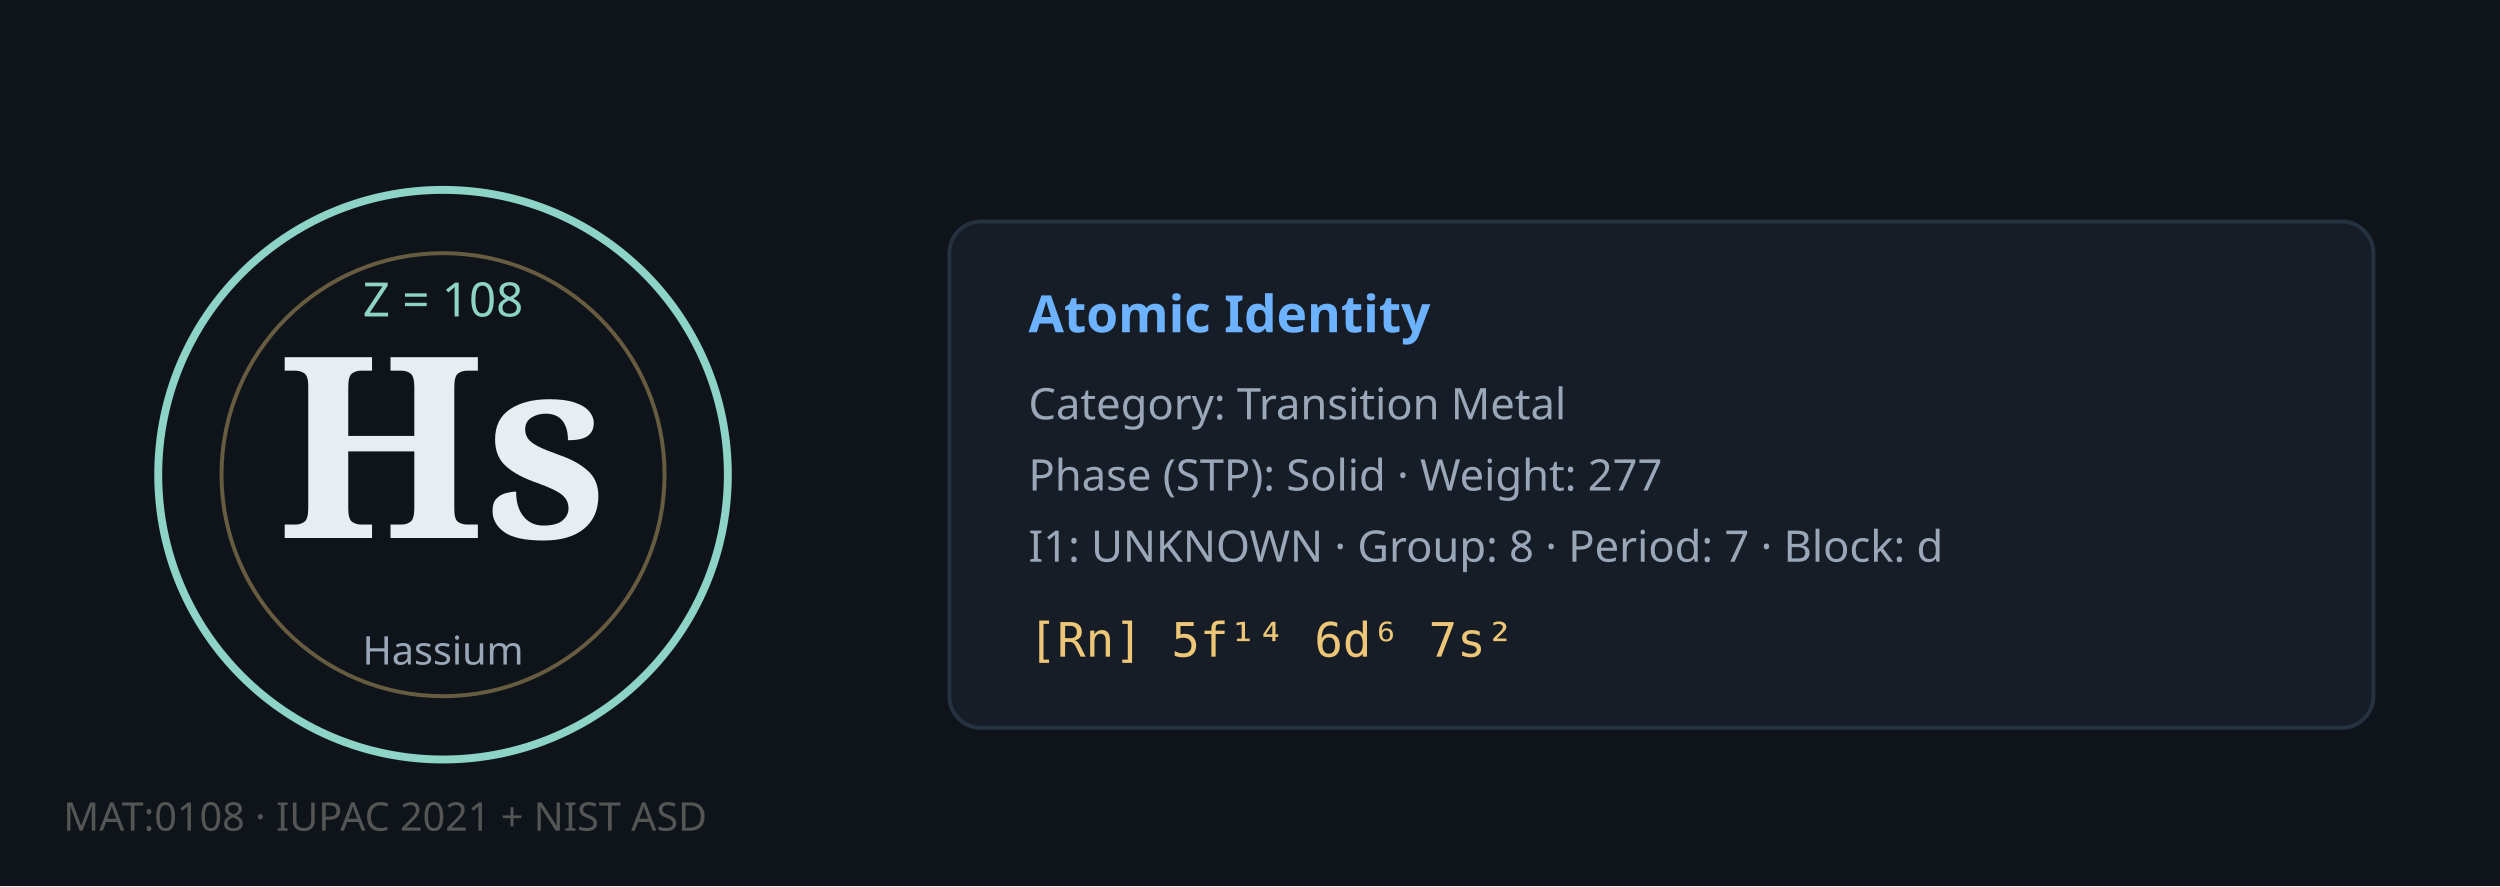
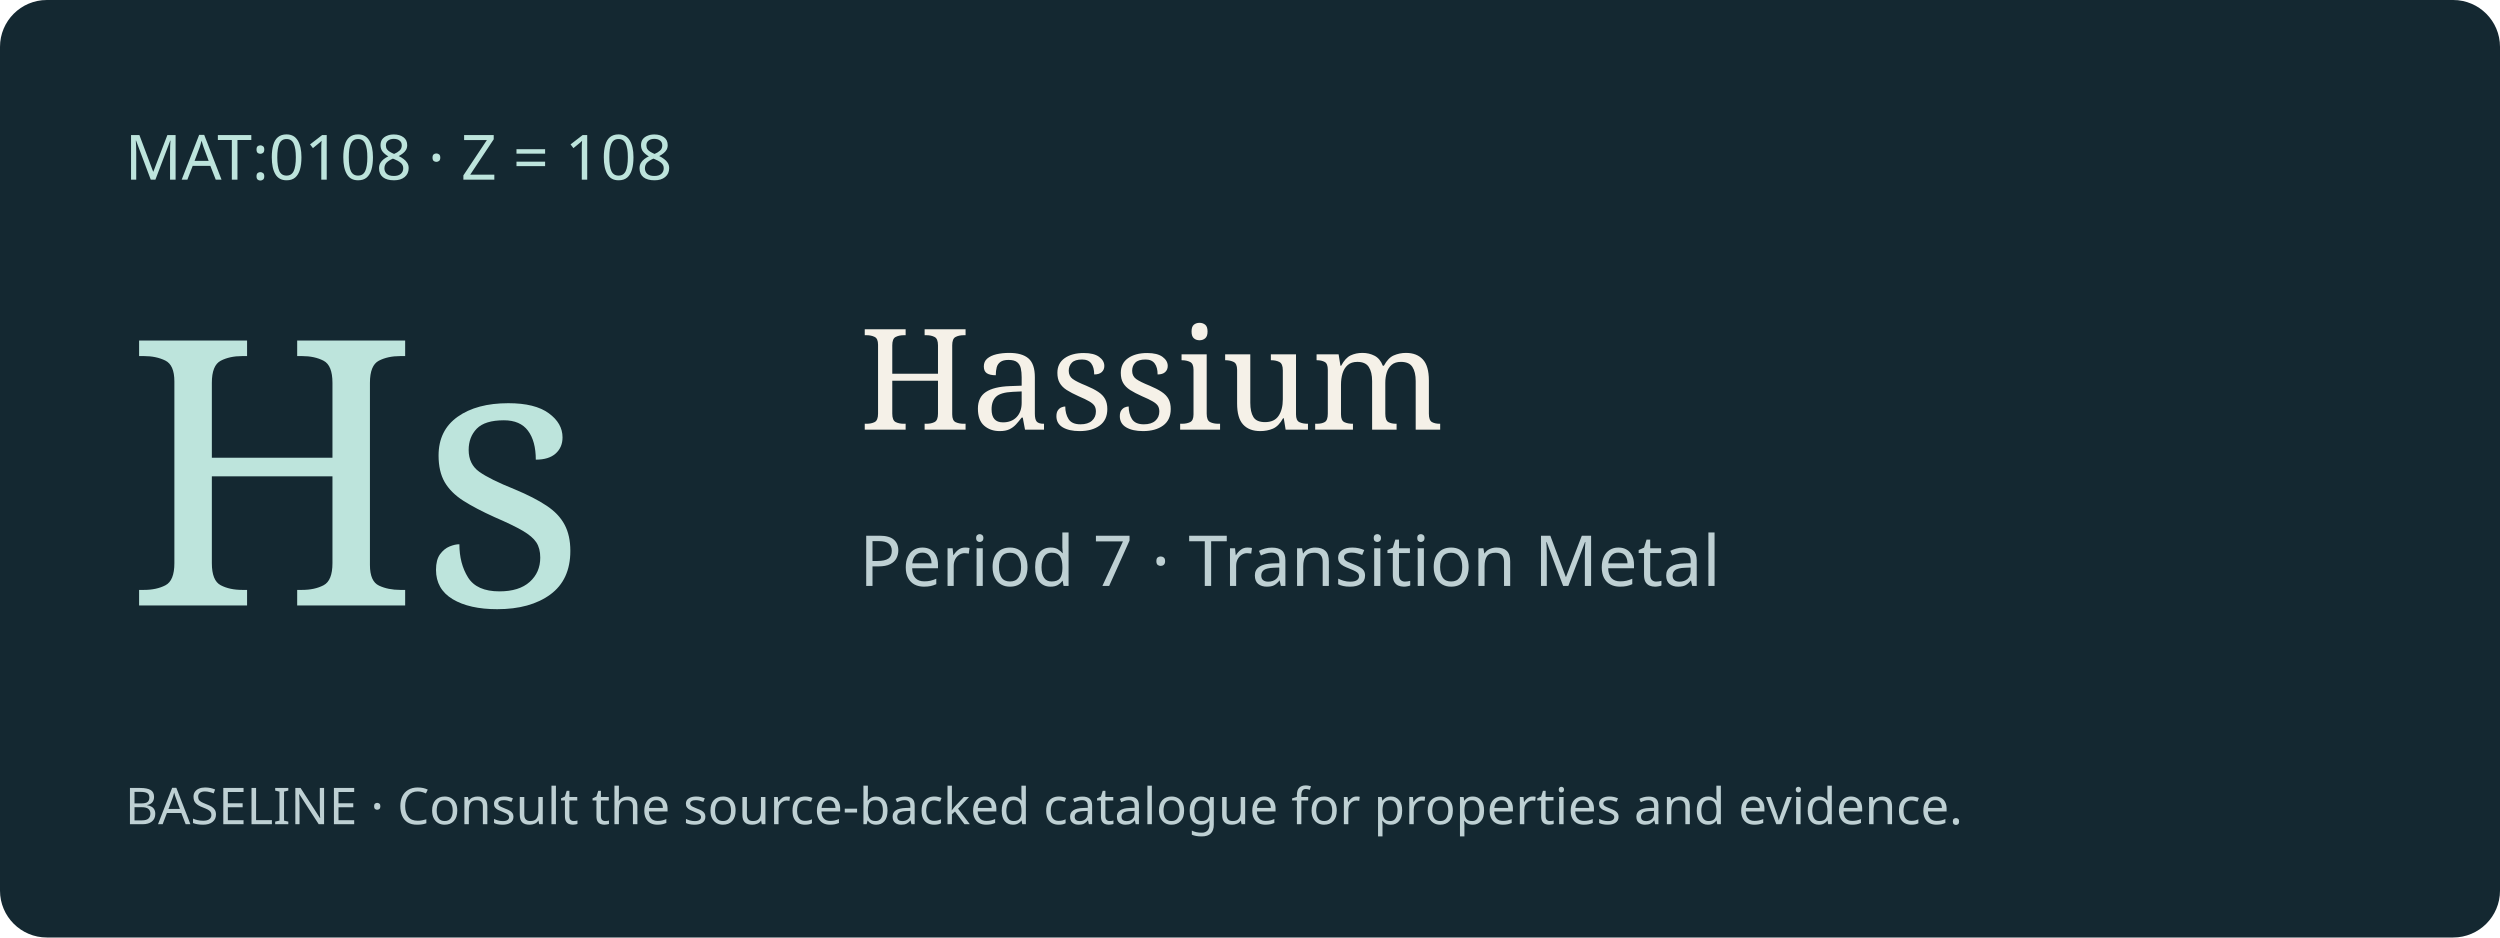
- <svg xmlns="http://www.w3.org/2000/svg" viewBox="0 0 632 224" width="632" height="224" role="img">
-   <rect width="632" height="224" fill="#0f141b" />
-   <circle cx="112" cy="120" r="72" fill="none" stroke="#8dd4c6" stroke-width="2" />
-   <circle cx="112" cy="120" r="56" fill="none" stroke="#edc777" stroke-width="1" opacity="0.4" />
-   <text x="112" y="80" text-anchor="middle" font-family="system-ui,sans-serif" font-size="12" fill="#8dd4c6">Z = 108</text>
-   <text x="112" y="136" text-anchor="middle" font-family="Georgia,serif" font-size="64" font-weight="700" fill="#e8edf3">Hs</text>
-   <text x="112" y="168" text-anchor="middle" font-family="system-ui,sans-serif" font-size="10" fill="#9aa7b8">Hassium</text>
-   <rect x="240" y="56" width="360" height="128" rx="8" fill="#161d27" stroke="#26313f" />
-   <text x="260" y="84" font-family="system-ui,sans-serif" font-size="13" font-weight="700" fill="#6cb2ff">Atomic Identity</text>
-   <text x="260" y="106" font-family="system-ui,sans-serif" font-size="11" fill="#9aa7b8">Category: Transition Metal</text>
-   <text x="260" y="124" font-family="system-ui,sans-serif" font-size="11" fill="#9aa7b8">Phase (STP): Solid  ·  Weight: 277</text>
-   <text x="260" y="142" font-family="system-ui,sans-serif" font-size="11" fill="#9aa7b8">I1: UNKNOWN  ·  Group: 8  ·  Period: 7  ·  Block: d</text>
-   <text x="260" y="166" font-family="Consolas,monospace" font-size="12" fill="#edc777">[Rn] 5f¹⁴ 6d⁶ 7s²</text>
-   <text x="16" y="210" font-family="system-ui,sans-serif" font-size="10" fill="#555">MAT:0108 · IUPAC 2021 + NIST ASD</text>
+ <svg xmlns="http://www.w3.org/2000/svg" viewBox="0 0 640 240" role="img">
+   <rect width="640" height="240" rx="12" fill="#142831" />
+   <text x="32" y="46" fill="#bde4dc" font-family="sans-serif" font-size="16">MAT:0108 · Z = 108</text>
+   <text x="32" y="155" fill="#bde4dc" font-family="serif" font-size="95">Hs</text>
+   <text x="220" y="110" fill="#f5f1e8" font-family="serif" font-size="36">Hassium</text>
+   <text x="220" y="150" fill="#bed0d3" font-family="sans-serif" font-size="18">Period 7 · Transition Metal</text>
+   <text x="32" y="211" fill="#bed0d3" font-family="sans-serif" font-size="13">BASELINE · Consult the source-backed catalogue for properties and evidence.</text>
</svg>
